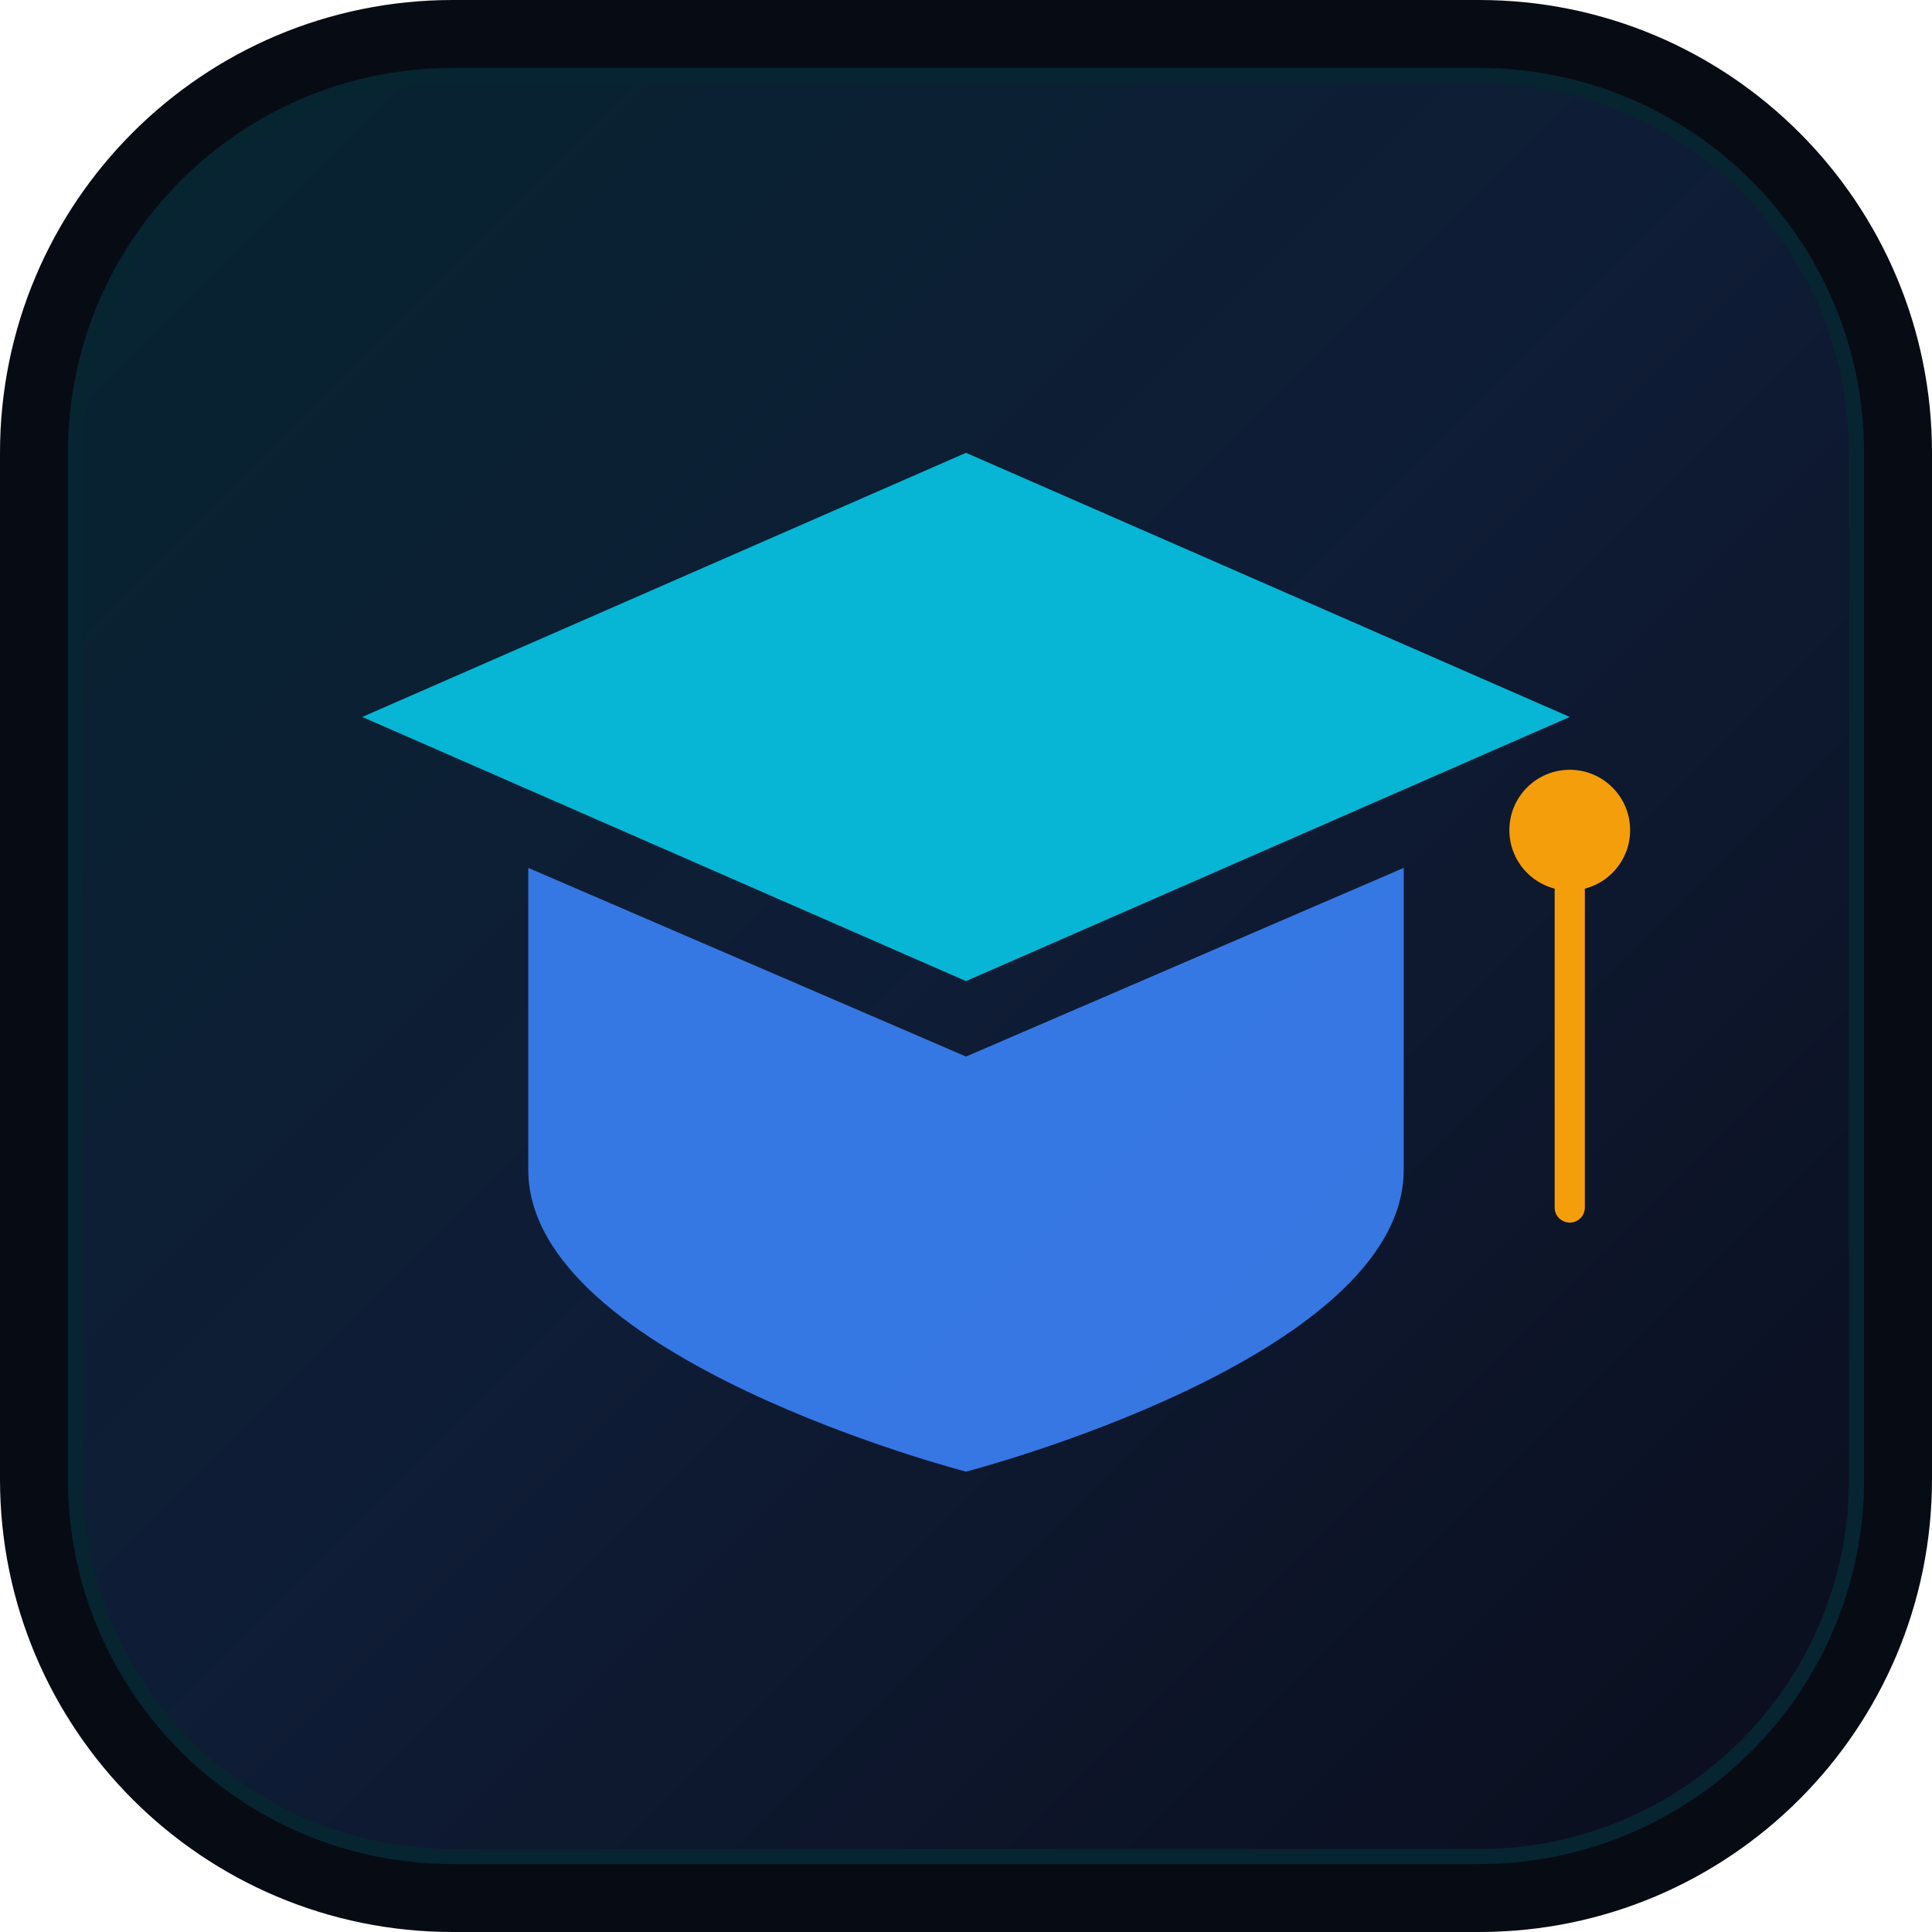
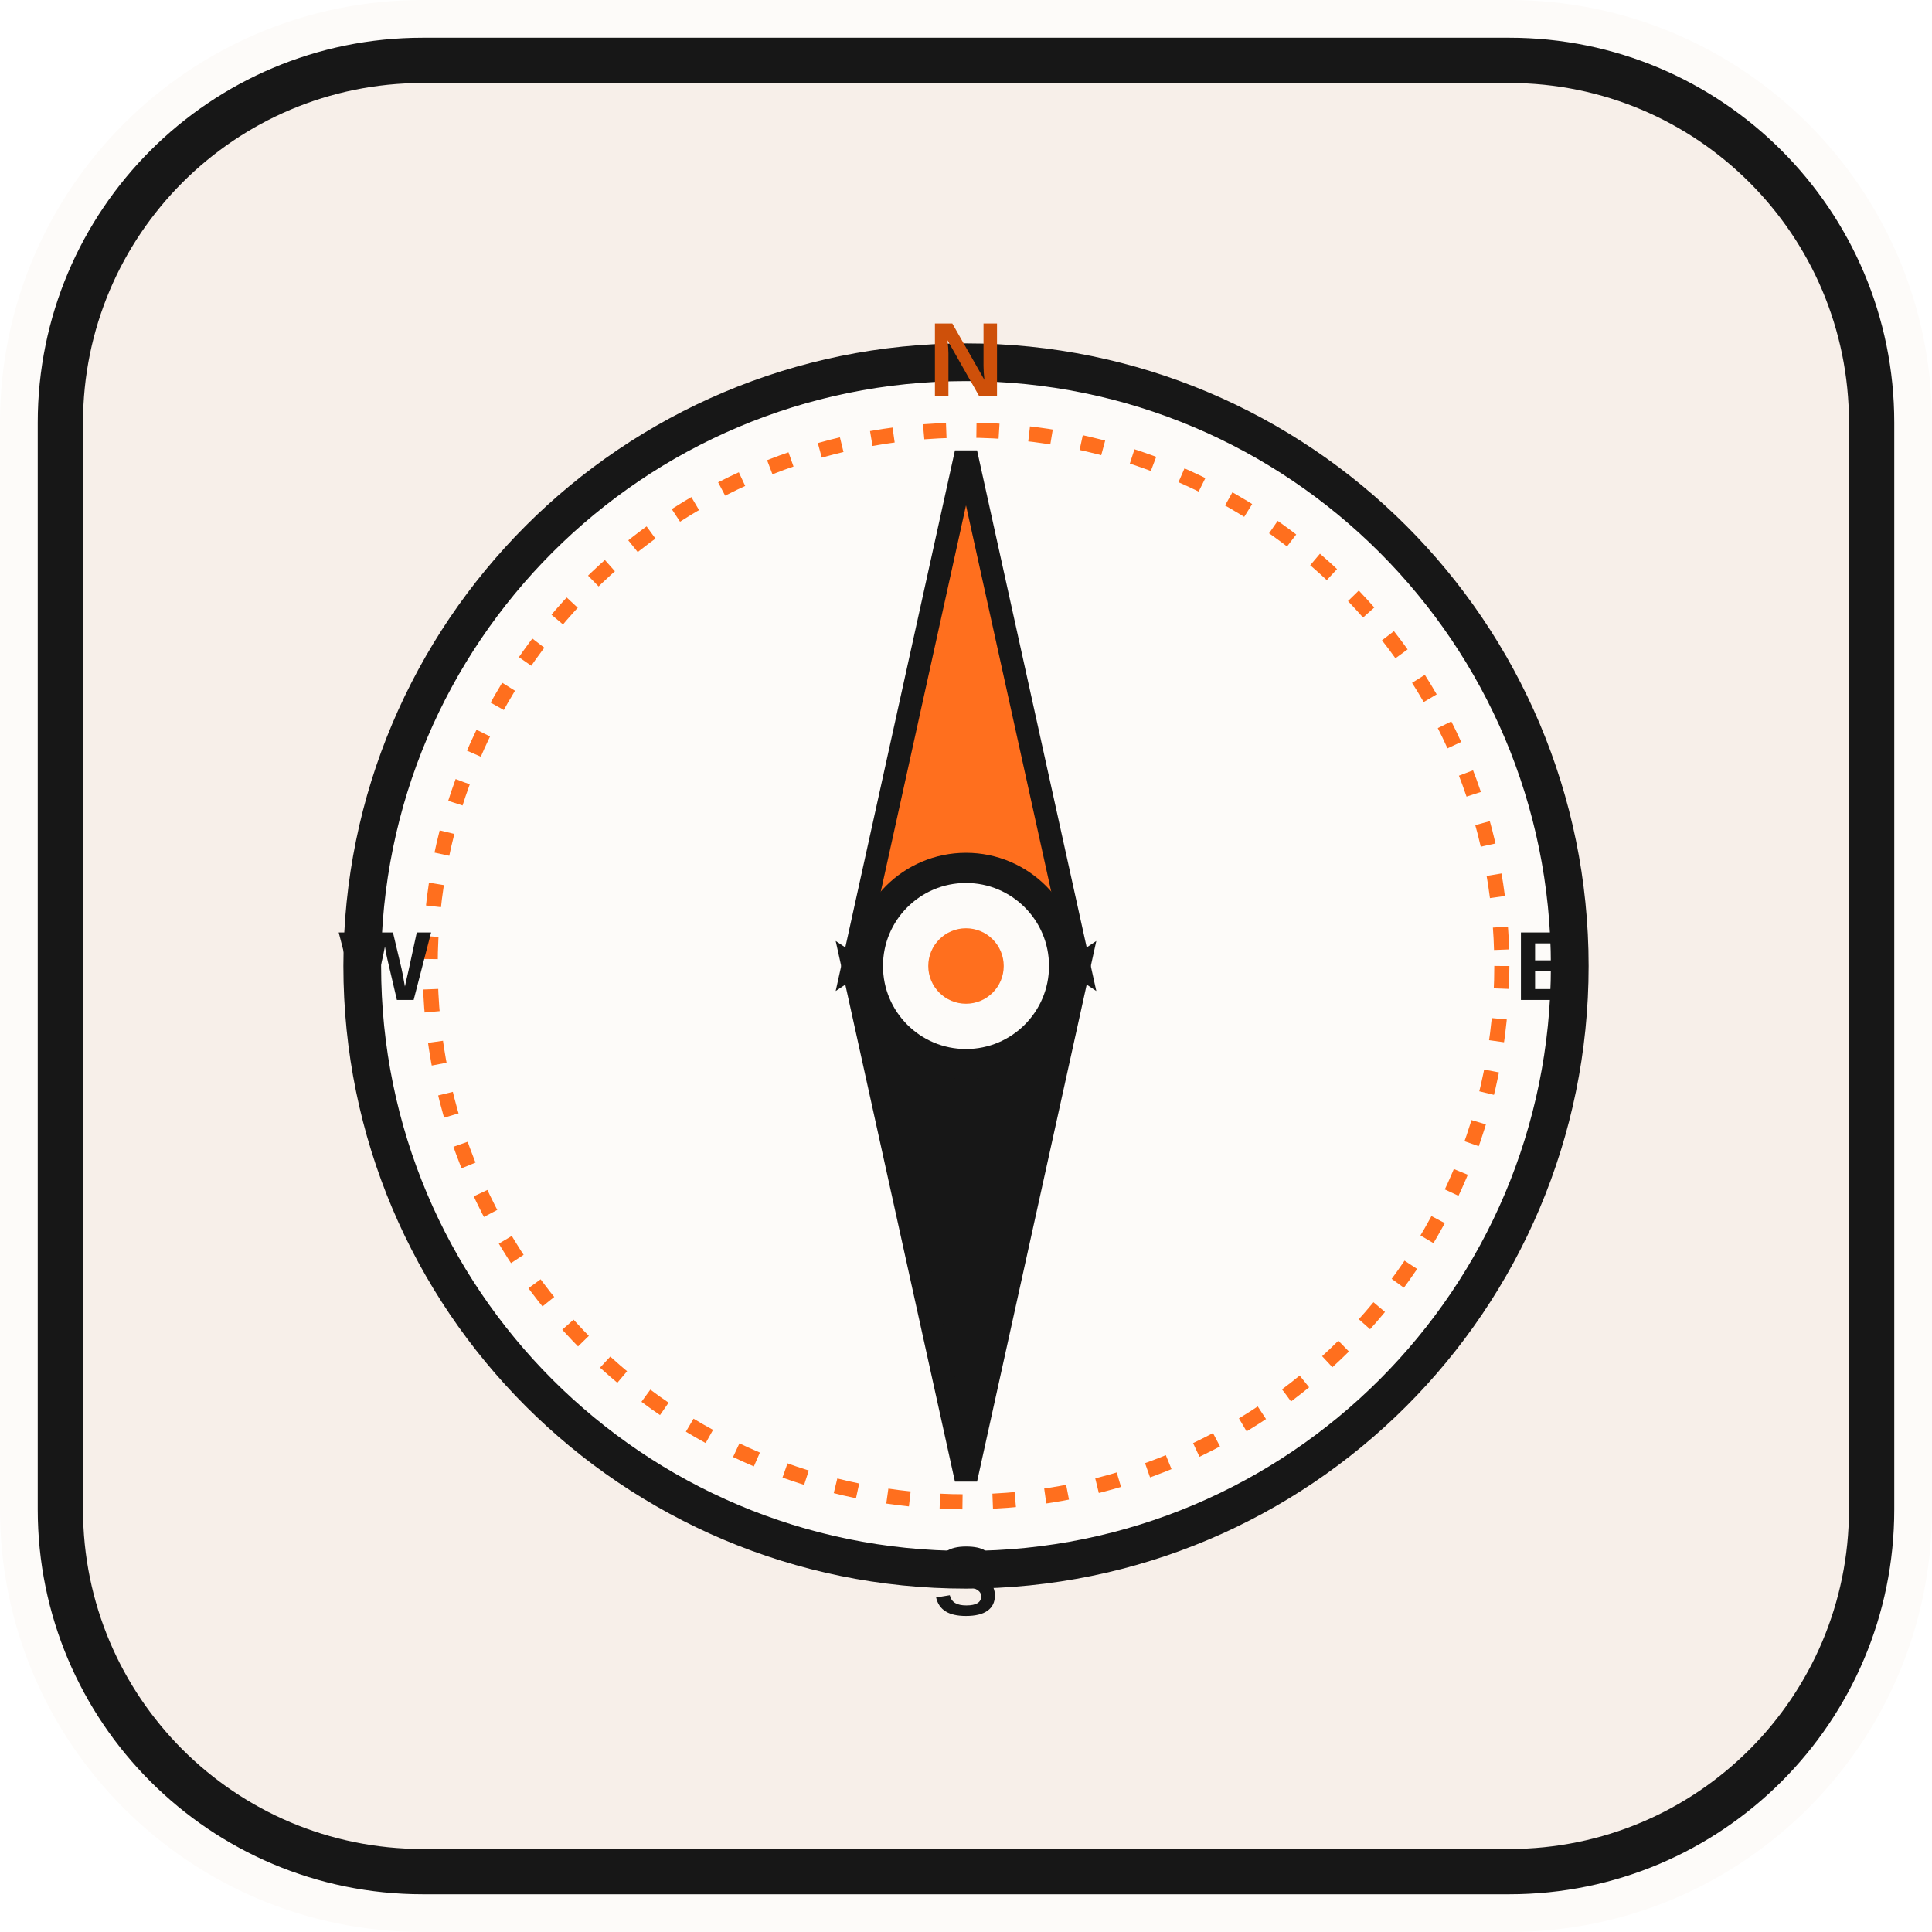
<svg xmlns="http://www.w3.org/2000/svg" viewBox="0 0 512 512" width="512" height="512">
-   <defs>
-     <linearGradient id="grad" x1="0%" y1="0%" x2="100%" y2="100%">
-       <stop offset="0%" stop-color="#06B6D4" />
-       <stop offset="50%" stop-color="#3B82F6" />
-       <stop offset="100%" stop-color="#1E1B4B" />
-     </linearGradient>
-   </defs>
-   <rect width="512" height="512" rx="120" fill="#070B14" />
-   <rect x="20" y="20" width="472" height="472" rx="100" fill="url(#grad)" opacity="0.15" stroke="#06B6D4" stroke-width="4" />
-   <path d="M256 120 L416 190 L256 260 L96 190 Z" fill="#06B6D4" />
-   <path d="M140 230 L140 310 C140 360 256 390 256 390 C256 390 372 360 372 310 L372 230 L256 280 Z" fill="#3B82F6" opacity="0.9" />
-   <circle cx="416" cy="220" r="16" fill="#F59E0B" />
-   <path d="M416 236 L416 320" stroke="#F59E0B" stroke-width="8" stroke-linecap="round" />
+   <rect width="512" height="512" rx="112" fill="#fdfbf9" />
+   <rect x="16" y="16" width="480" height="480" rx="96" fill="#f7efe9" stroke="#171717" stroke-width="12" />
+   <circle cx="256" cy="256" r="160" fill="#fdfbf9" stroke="#171717" stroke-width="10" />
+   <circle cx="256" cy="256" r="142" fill="none" stroke="#ff6f1e" stroke-width="4" stroke-dasharray="6,8" />
+   <polygon points="256,120 286,256 256,236 226,256" fill="#ff6f1e" stroke="#171717" stroke-width="6" />
+   <polygon points="256,392 286,256 256,276 226,256" fill="#171717" stroke="#171717" stroke-width="6" />
+   <circle cx="256" cy="256" r="26" fill="#fdfbf9" stroke="#171717" stroke-width="8" />
+   <circle cx="256" cy="256" r="10" fill="#ff6f1e" />
+   <text x="256" y="105" text-anchor="middle" font-family="Arial, sans-serif" font-weight="900" font-size="28" fill="#ce500a">N</text>
+   <text x="256" y="428" text-anchor="middle" font-family="Arial, sans-serif" font-weight="900" font-size="26" fill="#171717">S</text>
+   <text x="410" y="265" text-anchor="middle" font-family="Arial, sans-serif" font-weight="900" font-size="26" fill="#171717">E</text>
+   <text x="102" y="265" text-anchor="middle" font-family="Arial, sans-serif" font-weight="900" font-size="26" fill="#171717">W</text>
</svg>
